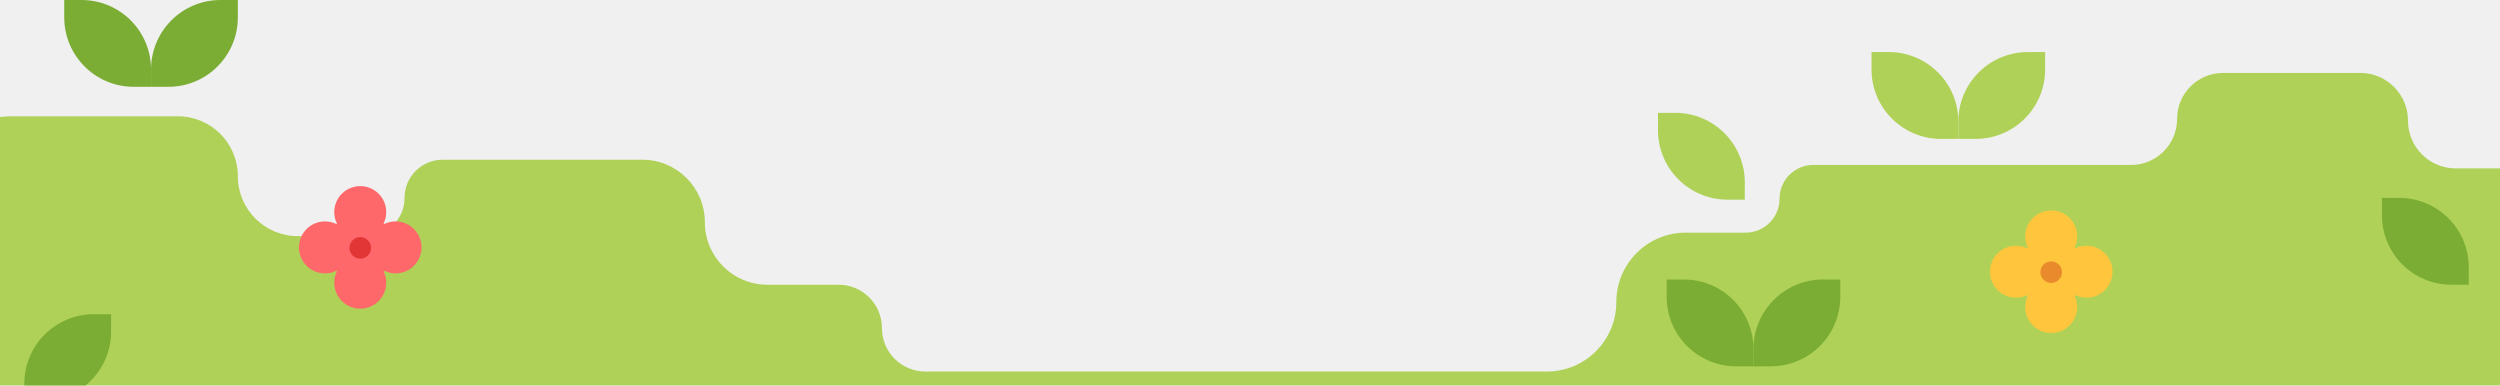
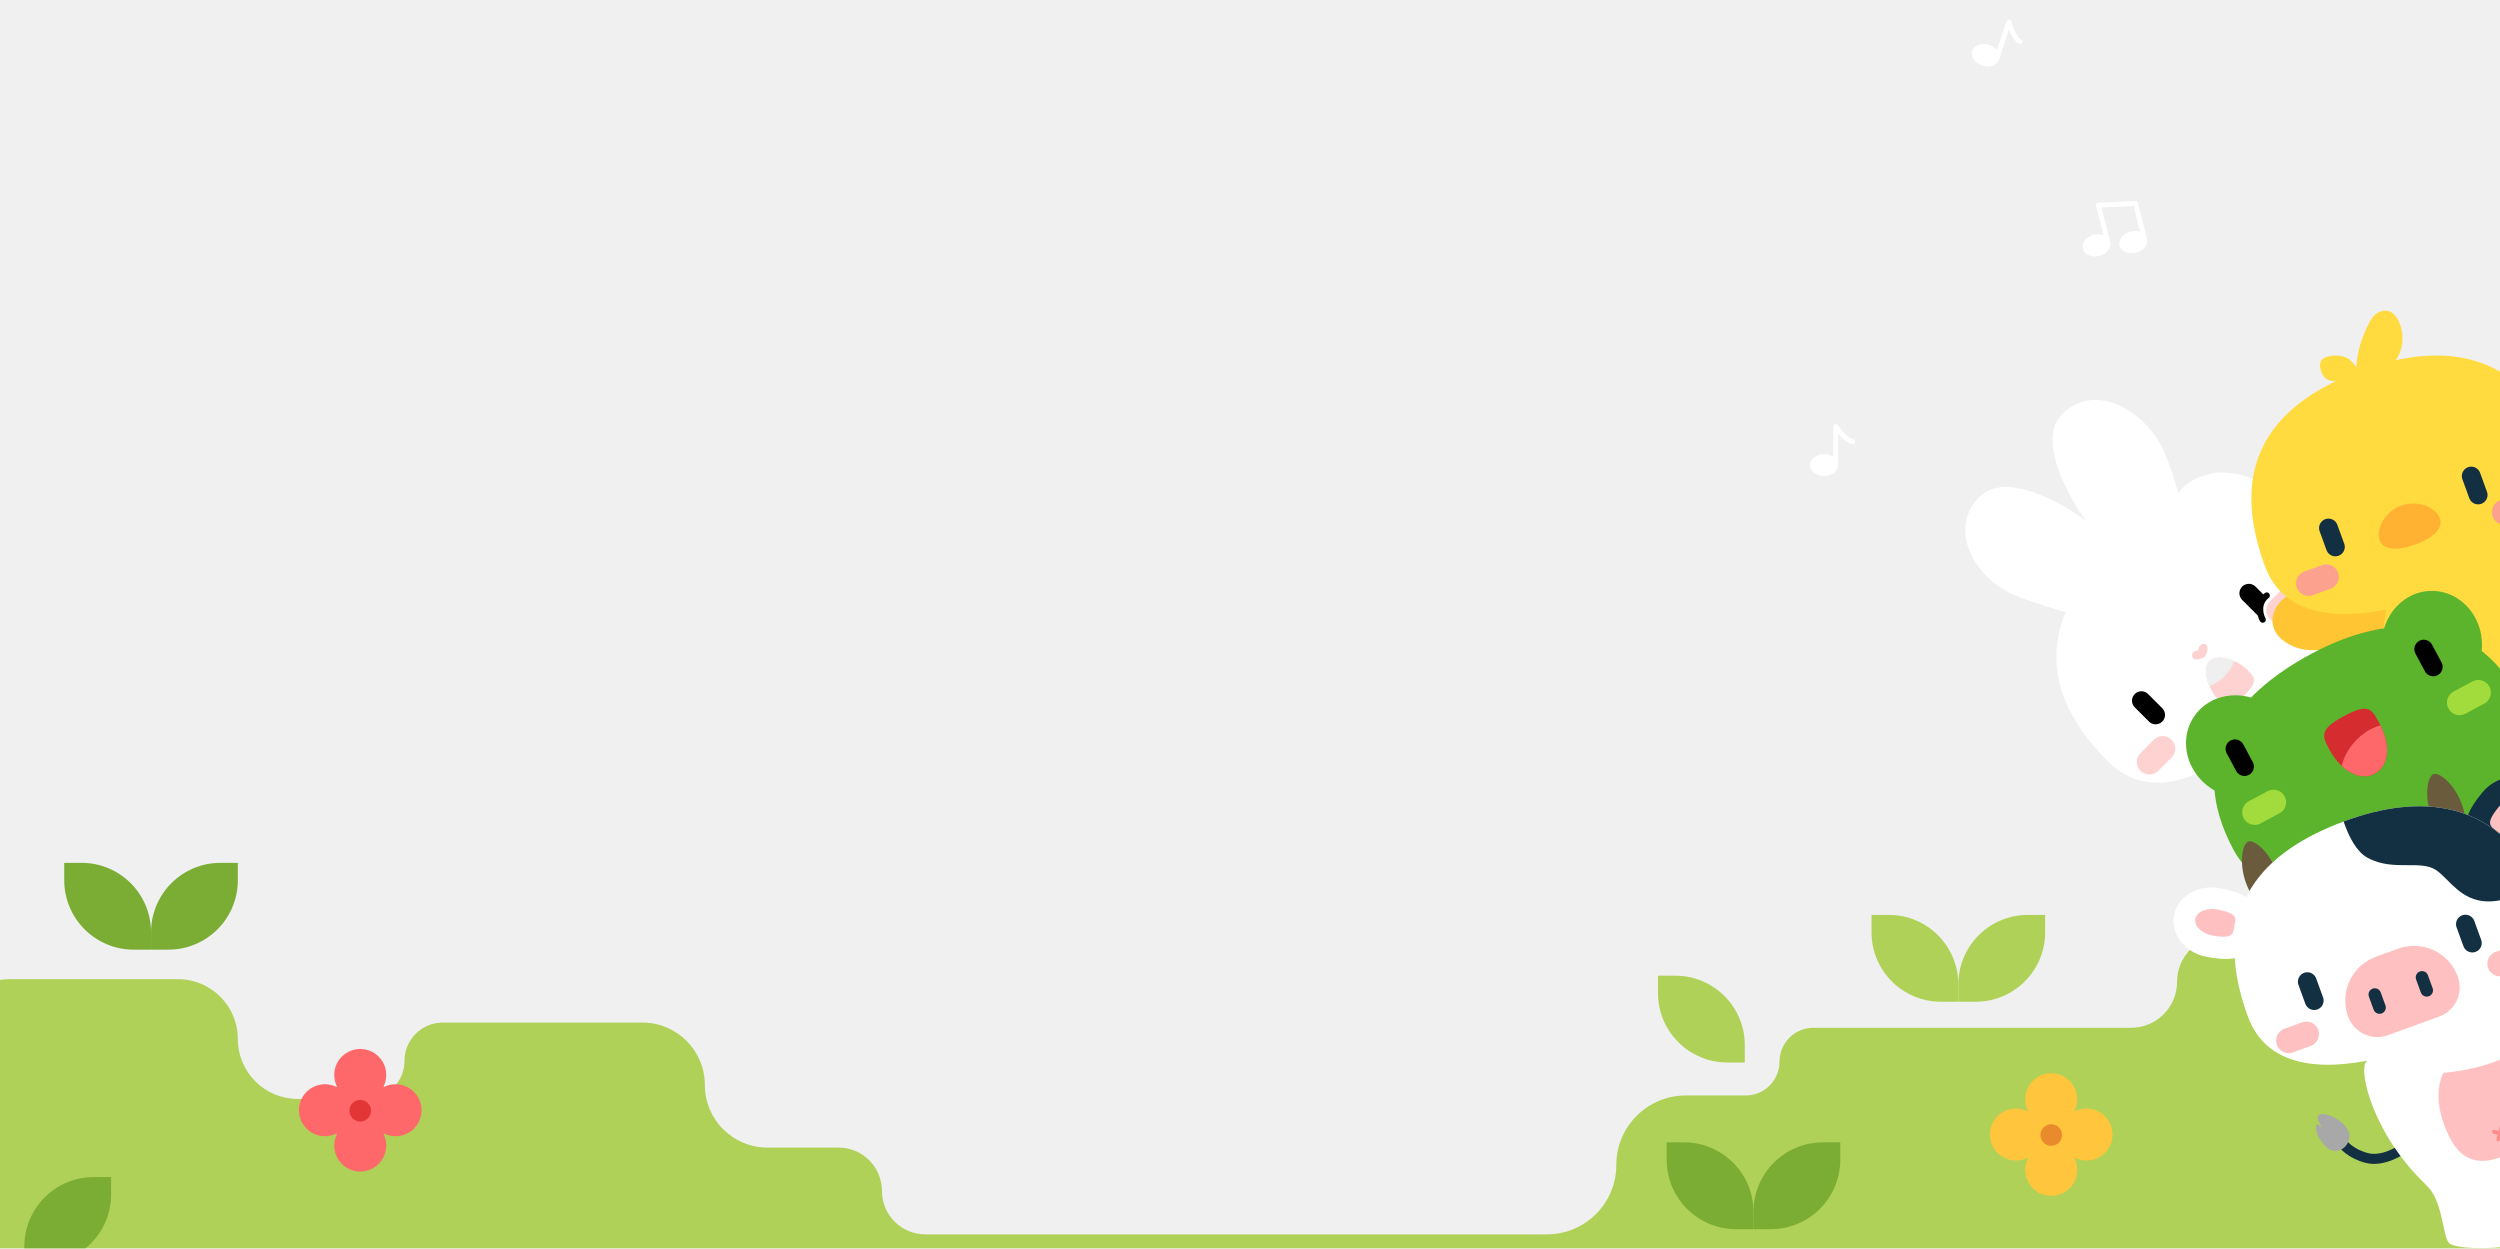
- <svg xmlns="http://www.w3.org/2000/svg" width="1440" height="222" viewBox="0 0 1440 222" fill="none">
-   <g clip-path="url(#clip0_1948_256)">
-     <path fill-rule="evenodd" clip-rule="evenodd" d="M1254 68.5C1254 53.864 1265.86 42 1280.5 42H1359.5C1374.69 42 1387 54.312 1387 69.5V69.5C1387 84.688 1399.31 97 1414.5 97H1509C1531.09 97 1549 114.909 1549 137V201C1549 223.091 1531.09 241 1509 241H1429C1406.91 241 1389 258.909 1389 281V329.5C1389 336.956 1382.96 343 1375.5 343V343C1368.04 343 1362 336.956 1362 329.5V319C1362 305.745 1351.25 295 1338 295H1271.5C1261.84 295 1254 287.165 1254 277.5V277.5C1254 267.835 1246.16 260 1236.5 260H1197C1174.91 260 1157 277.909 1157 300V350.5C1157 357.404 1151.4 363 1144.5 363V363C1137.6 363 1132 357.404 1132 350.5V321C1132 298.909 1114.09 281 1092 281H975.5C966.94 281 960 287.94 960 296.5V296.5C960 305.06 953.06 312 944.5 312H685C675.059 312 667 320.059 667 330V335.5C667 342.404 661.404 348 654.5 348V348C647.596 348 642 342.404 642 335.5V321.5C642 306.864 630.136 295 615.5 295H535C516.775 295 502 309.775 502 328V348.5C502 355.404 496.404 361 489.5 361V361C482.596 361 477 355.404 477 348.5V314.5C477 294.894 461.106 279 441.5 279H425C414.507 279 406 287.507 406 298V298C406 308.493 397.493 317 387 317H253.5C242.178 317 233 307.822 233 296.5V296.5C233 285.178 223.822 276 212.5 276H125C102.909 276 85 293.909 85 316V350.5C85 357.404 79.404 363 72.5 363V363C65.596 363 60 357.404 60 350.5V295C60 272.909 42.091 255 20 255H6C-16.091 255 -34 237.091 -34 215V107C-34 84.909 -16.091 67 6 67H102.5C121.554 67 137 82.446 137 101.5V101.5C137 120.554 152.446 136 171.5 136H211C223.15 136 233 126.15 233 114V114C233 101.85 242.85 92 255 92H370C389.882 92 406 108.118 406 128V128C406 147.882 422.118 164 442 164H483C496.807 164 508 175.193 508 189V189C508 202.807 519.193 214 533 214H648H658H891C913.091 214 931 196.091 931 174V174C931 151.909 948.909 134 971 134H1005.5C1016.27 134 1025 125.27 1025 114.5V114.5C1025 103.73 1033.73 95 1044.5 95H1227.5C1242.14 95 1254 83.135 1254 68.5V68.5Z" fill="#AFD157" />
-     <path d="M1078 30H1088C1110.09 30 1128 47.909 1128 70V80H1118C1095.91 80 1078 62.091 1078 40V30Z" fill="#AFD157" />
-     <path d="M1178 30H1168C1145.91 30 1128 47.909 1128 70V80H1138C1160.09 80 1178 62.091 1178 40V30Z" fill="#AFD157" />
-     <path d="M960 161H970C992.091 161 1010 178.909 1010 201V211H1000C977.909 211 960 193.091 960 171V161Z" fill="#7BAD34" />
-     <path d="M1060 161H1050C1027.91 161 1010 178.909 1010 201V211H1020C1042.09 211 1060 193.091 1060 171V161Z" fill="#7BAD34" />
-     <path d="M1372 114H1382C1404.09 114 1422 131.909 1422 154V164H1412C1389.91 164 1372 146.091 1372 124V114Z" fill="#7BAD34" />
-     <path d="M64 181H54C31.909 181 14 198.909 14 221V231H24C46.091 231 64 213.091 64 191V181Z" fill="#7BAD34" />
-     <path d="M37 0H47C69.091 0 87 17.909 87 40V50H77C54.909 50 37 32.091 37 10V0Z" fill="#7BAD34" />
-     <path d="M137 0H127C104.909 0 87 17.909 87 40V50H97C119.091 50 137 32.091 137 10V0Z" fill="#7BAD34" />
-     <path d="M955 65H965C987.091 65 1005 82.909 1005 105V115H995C972.909 115 955 97.091 955 75V65Z" fill="#AFD157" />
-     <path fill-rule="evenodd" clip-rule="evenodd" d="M218.085 111.582C212.241 105.738 202.766 105.738 196.921 111.582C192.297 116.207 191.332 123.105 194.026 128.679C194.128 128.89 193.89 129.128 193.679 129.026C188.106 126.332 181.207 127.297 176.583 131.922C170.739 137.766 170.739 147.241 176.583 153.086C181.207 157.71 188.105 158.675 193.679 155.981C193.89 155.879 194.128 156.118 194.026 156.328C191.332 161.902 192.297 168.8 196.921 173.425C202.766 179.269 212.241 179.269 218.085 173.425C222.71 168.8 223.675 161.902 220.981 156.328C220.879 156.118 221.117 155.879 221.328 155.981C226.901 158.675 233.799 157.71 238.424 153.086C244.268 147.241 244.268 137.766 238.424 131.922C233.799 127.297 226.901 126.332 221.328 129.026C221.117 129.128 220.879 128.89 220.981 128.679C223.675 123.105 222.71 116.207 218.085 111.582Z" fill="#FF686B" />
-     <circle cx="207.501" cy="142.778" r="6.219" transform="rotate(45 207.501 142.778)" fill="#E23636" />
-     <path fill-rule="evenodd" clip-rule="evenodd" d="M1192.09 125.582C1186.24 119.738 1176.77 119.738 1170.92 125.582C1166.3 130.207 1165.33 137.105 1168.03 142.679C1168.13 142.89 1167.89 143.128 1167.68 143.026C1162.11 140.332 1155.21 141.297 1150.58 145.922C1144.74 151.766 1144.74 161.241 1150.58 167.086C1155.21 171.71 1162.11 172.675 1167.68 169.981C1167.89 169.879 1168.13 170.118 1168.03 170.328C1165.33 175.902 1166.3 182.8 1170.92 187.425C1176.77 193.269 1186.24 193.269 1192.09 187.425C1196.71 182.8 1197.68 175.902 1194.98 170.328C1194.88 170.118 1195.12 169.879 1195.33 169.981C1200.9 172.675 1207.8 171.71 1212.42 167.086C1218.27 161.241 1218.27 151.766 1212.42 145.922C1207.8 141.297 1200.9 140.332 1195.33 143.026C1195.12 143.128 1194.88 142.89 1194.98 142.679C1197.68 137.105 1196.71 130.207 1192.09 125.582Z" fill="#FFC53D" />
-     <circle cx="1181.5" cy="156.778" r="6.219" transform="rotate(45 1181.5 156.778)" fill="#E98B2D" />
+ <svg xmlns="http://www.w3.org/2000/svg" width="1440" height="719" viewBox="0 0 1440 719" fill="none">
+   <g clip-path="url(#clip0_1966_1671)">
+     <path fill-rule="evenodd" clip-rule="evenodd" d="M1254 565.5C1254 550.864 1265.86 539 1280.5 539H1359.5C1374.69 539 1387 551.312 1387 566.5V566.5C1387 581.688 1399.31 594 1414.5 594H1509C1531.09 594 1549 611.909 1549 634V698C1549 720.091 1531.09 738 1509 738H1429C1406.91 738 1389 755.909 1389 778V826.5C1389 833.956 1382.96 840 1375.5 840V840C1368.04 840 1362 833.956 1362 826.5V816C1362 802.745 1351.25 792 1338 792H1271.5C1261.84 792 1254 784.165 1254 774.5V774.5C1254 764.835 1246.16 757 1236.5 757H1197C1174.91 757 1157 774.909 1157 797V847.5C1157 854.404 1151.4 860 1144.5 860V860C1137.6 860 1132 854.404 1132 847.5V818C1132 795.909 1114.09 778 1092 778H975.5C966.94 778 960 784.94 960 793.5V793.5C960 802.06 953.06 809 944.5 809H685C675.059 809 667 817.059 667 827V832.5C667 839.404 661.404 845 654.5 845V845C647.596 845 642 839.404 642 832.5V818.5C642 803.864 630.136 792 615.5 792H535C516.775 792 502 806.775 502 825V845.5C502 852.404 496.404 858 489.5 858V858C482.596 858 477 852.404 477 845.5V811.5C477 791.894 461.106 776 441.5 776H425C414.507 776 406 784.507 406 795V795C406 805.493 397.493 814 387 814H253.5C242.178 814 233 804.822 233 793.5V793.5C233 782.178 223.822 773 212.5 773H125C102.909 773 85 790.909 85 813V847.5C85 854.404 79.404 860 72.5 860V860C65.596 860 60 854.404 60 847.5V792C60 769.909 42.091 752 20 752H6C-16.091 752 -34 734.091 -34 712V604C-34 581.909 -16.091 564 6 564H102.5C121.554 564 137 579.446 137 598.5V598.5C137 617.554 152.446 633 171.5 633H211C223.15 633 233 623.15 233 611V611C233 598.85 242.85 589 255 589H370C389.882 589 406 605.118 406 625V625C406 644.882 422.118 661 442 661H483C496.807 661 508 672.193 508 686V686C508 699.807 519.193 711 533 711H648H658H891C913.091 711 931 693.091 931 671V671C931 648.909 948.909 631 971 631H1005.5C1016.27 631 1025 622.27 1025 611.5V611.5C1025 600.73 1033.73 592 1044.5 592H1227.5C1242.14 592 1254 580.136 1254 565.5V565.5Z" fill="#AFD157" />
+     <path d="M1078 527H1088C1110.09 527 1128 544.909 1128 567V577H1118C1095.91 577 1078 559.091 1078 537V527Z" fill="#AFD157" />
+     <path d="M1178 527H1168C1145.91 527 1128 544.909 1128 567V577H1138C1160.09 577 1178 559.091 1178 537V527Z" fill="#AFD157" />
+     <path d="M960 658H970C992.091 658 1010 675.909 1010 698V708H1000C977.909 708 960 690.091 960 668V658Z" fill="#7BAD34" />
+     <path d="M1060 658H1050C1027.91 658 1010 675.909 1010 698V708H1020C1042.09 708 1060 690.091 1060 668V658Z" fill="#7BAD34" />
+     <path d="M1372 611H1382C1404.09 611 1422 628.909 1422 651V661H1412C1389.91 661 1372 643.091 1372 621V611Z" fill="#7BAD34" />
+     <path d="M64 678H54C31.909 678 14 695.909 14 718V728H24C46.091 728 64 710.091 64 688V678Z" fill="#7BAD34" />
+     <path d="M37 497H47C69.091 497 87 514.909 87 537V547H77C54.909 547 37 529.091 37 507V497Z" fill="#7BAD34" />
+     <path d="M137 497H127C104.909 497 87 514.909 87 537V547H97C119.091 547 137 529.091 137 507V497Z" fill="#7BAD34" />
+     <path d="M955 562H965C987.091 562 1005 579.909 1005 602V612H995C972.909 612 955 594.091 955 572V562Z" fill="#AFD157" />
+     <path fill-rule="evenodd" clip-rule="evenodd" d="M218.085 608.582C212.241 602.738 202.766 602.738 196.921 608.582C192.297 613.207 191.332 620.105 194.026 625.679C194.128 625.89 193.89 626.128 193.679 626.026C188.106 623.332 181.207 624.297 176.583 628.922C170.739 634.766 170.739 644.241 176.583 650.086C181.207 654.71 188.105 655.675 193.679 652.981C193.89 652.879 194.128 653.118 194.026 653.328C191.332 658.902 192.297 665.8 196.921 670.425C202.766 676.269 212.241 676.269 218.085 670.425C222.71 665.8 223.675 658.902 220.981 653.328C220.879 653.118 221.117 652.879 221.328 652.981C226.901 655.675 233.799 654.71 238.424 650.086C244.268 644.241 244.268 634.766 238.424 628.922C233.799 624.297 226.901 623.332 221.328 626.026C221.117 626.128 220.879 625.89 220.981 625.679C223.675 620.105 222.71 613.207 218.085 608.582Z" fill="#FF686B" />
+     <circle cx="207.501" cy="639.778" r="6.219" transform="rotate(45 207.501 639.778)" fill="#E23636" />
+     <path fill-rule="evenodd" clip-rule="evenodd" d="M1192.09 622.582C1186.24 616.738 1176.77 616.738 1170.92 622.582C1166.3 627.207 1165.33 634.105 1168.03 639.679C1168.13 639.89 1167.89 640.128 1167.68 640.026C1162.11 637.332 1155.21 638.297 1150.58 642.922C1144.74 648.766 1144.74 658.241 1150.58 664.086C1155.21 668.71 1162.11 669.675 1167.68 666.981C1167.89 666.879 1168.13 667.118 1168.03 667.328C1165.33 672.902 1166.3 679.8 1170.92 684.425C1176.77 690.269 1186.24 690.269 1192.09 684.425C1196.71 679.8 1197.68 672.902 1194.98 667.328C1194.88 667.118 1195.12 666.879 1195.33 666.981C1200.9 669.675 1207.8 668.71 1212.42 664.086C1218.27 658.241 1218.27 648.766 1212.42 642.922C1207.8 638.297 1200.9 637.332 1195.33 640.026C1195.12 640.128 1194.88 639.89 1194.98 639.679C1197.68 634.105 1196.71 627.207 1192.09 622.582Z" fill="#FFC53D" />
+     <circle cx="1181.5" cy="653.778" r="6.219" transform="rotate(45 1181.5 653.778)" fill="#E98B2D" />
+   </g>
+   <g clip-path="url(#clip1_1966_1671)">
+     <g clip-path="url(#clip2_1966_1671)">
+       <path d="M1294.56 484.871C1281.16 471.832 1279.55 444.4 1280.41 432.314C1281.3 431.431 1283.85 429.748 1287.01 430.081C1290.96 430.496 1313.91 468.015 1317.8 477.209C1321.7 486.404 1311.3 501.169 1294.56 484.871Z" fill="#EFEFEF" />
+       <path d="M1355.36 512.282C1350.19 514.451 1326.63 498.039 1317.41 487.367L1358.26 457.759C1367.06 465.109 1383.58 481.525 1383.11 484.531C1382.52 488.289 1361.82 509.572 1355.36 512.282Z" fill="#EFEFEF" />
+       <path d="M1330.47 492.904C1312.22 496.578 1281.55 436.27 1286.53 419.831C1291.51 403.392 1309.8 386.84 1322.31 384.051C1334.82 381.262 1399.91 408.537 1396.41 426.967C1392.91 445.397 1348.73 489.231 1330.47 492.904Z" fill="white" />
+       <path d="M1415.27 452.371C1417.44 447.204 1401.03 423.65 1390.36 414.425L1360.75 455.28C1368.1 464.077 1384.52 480.591 1387.52 480.122C1391.28 479.536 1412.56 458.831 1415.27 452.371Z" fill="white" />
+       <path d="M1393.11 386.314C1380.13 372.871 1349.03 374.921 1335.1 377.626C1333.97 378.76 1331.68 381.917 1331.61 385.477C1331.53 389.927 1371.12 410.806 1381.06 413.949C1391.01 417.093 1409.35 403.116 1393.11 386.314Z" fill="white" />
+       <path d="M1319.83 472.589C1333.47 486.231 1348.43 477.83 1362.83 463.426C1377.24 449.021 1385.64 434.067 1372 420.425C1354.06 402.491 1332.23 404.017 1317.83 418.421C1303.42 432.826 1301.9 454.655 1319.83 472.589Z" fill="#F4F4F4" />
+       <path d="M1353.85 456.046C1353.74 456.152 1353.62 456.236 1353.48 456.294C1353.35 456.352 1353.2 456.382 1353.05 456.383L1345.93 456.362C1345.64 456.341 1345.38 456.214 1345.19 456.006C1344.99 455.799 1344.89 455.526 1344.89 455.242C1344.89 454.959 1345 454.685 1345.19 454.477C1345.38 454.268 1345.65 454.14 1345.93 454.117L1353.03 454.09C1353.17 454.089 1353.32 454.117 1353.46 454.174C1353.6 454.23 1353.72 454.313 1353.83 454.418C1353.93 454.523 1354.01 454.647 1354.07 454.784C1354.13 454.922 1354.15 455.069 1354.15 455.218C1354.16 455.369 1354.14 455.52 1354.08 455.663C1354.03 455.805 1353.95 455.936 1353.85 456.046Z" fill="#FFD2D2" />
+       <path d="M1350.33 459.561C1350.23 459.666 1350.11 459.749 1349.97 459.806C1349.83 459.863 1349.69 459.893 1349.54 459.894C1349.39 459.894 1349.25 459.866 1349.11 459.809C1348.97 459.753 1348.85 459.67 1348.74 459.565C1348.64 459.461 1348.56 459.337 1348.5 459.2C1348.44 459.063 1348.42 458.917 1348.42 458.769L1348.42 451.719C1348.42 451.571 1348.44 451.424 1348.5 451.288C1348.56 451.151 1348.64 451.027 1348.74 450.922C1348.85 450.818 1348.97 450.735 1349.11 450.678C1349.25 450.622 1349.39 450.593 1349.54 450.594C1349.84 450.595 1350.12 450.713 1350.33 450.922C1350.54 451.131 1350.66 451.415 1350.66 451.711L1350.66 458.777C1350.66 459.071 1350.54 459.352 1350.33 459.561V459.561Z" fill="#FFD2D2" />
+       <path d="M1244.98 257.001C1254.15 274.354 1262.6 317.837 1269.75 332.399L1234.72 367.431C1220.16 360.279 1178.03 350.482 1159.58 342.407C1136.7 332.391 1122.01 304.324 1140.08 286.257C1154.99 271.34 1186.62 288.985 1201.77 300.215C1190.54 285.062 1173.41 252.929 1187.81 238.523C1205.88 220.456 1233.31 234.919 1244.98 257.001Z" fill="white" />
+       <path d="M1214.27 438.624C1240.96 465.315 1279.08 444.897 1314.65 409.324C1350.23 373.751 1369.35 344.503 1321.98 297.131C1302.18 277.335 1297.12 272.179 1278.22 272.179C1272.08 272.179 1257.97 276.88 1254 285.559C1251.83 293.876 1232.81 297.854 1218 312.667C1182.42 348.24 1166.59 390.945 1214.27 438.624Z" fill="white" />
+       <path d="M1295.33 341.709L1303.51 349.892" stroke="black" stroke-width="10.849" stroke-linecap="round" />
+       <path d="M1233.45 403.592L1241.63 411.775" stroke="black" stroke-width="10.849" stroke-linecap="round" />
+       <path d="M1320.32 343.76L1312.65 351.431" stroke="white" stroke-width="21.697" stroke-linecap="round" />
+       <path d="M1305.61 343.035C1304.51 343.814 1302.23 346.21 1301.88 349.566C1301.53 352.921 1302.67 355.843 1303.29 356.884" stroke="black" stroke-width="3.616" stroke-linecap="round" />
+       <path d="M1320.32 343.76L1312.65 351.431" stroke="#FFD2D2" stroke-width="14.465" stroke-linecap="round" />
+       <path d="M1245.72 431.207L1238.05 438.878" stroke="#FFD2D2" stroke-width="14.465" stroke-linecap="round" />
+       <path d="M1277.15 402.291C1281.76 406.899 1284.08 409.216 1292.51 400.778C1300.95 392.34 1299.05 390.435 1294.03 385.414C1289.01 380.394 1277.23 376.173 1272.57 380.833C1267.91 385.493 1272.54 397.682 1277.15 402.291Z" fill="#FFD2D2" />
+       <path fill-rule="evenodd" clip-rule="evenodd" d="M1286.93 380.809C1281.68 378.532 1275.61 377.792 1272.57 380.833C1269.57 383.832 1270.42 389.949 1272.63 395.158C1275.6 394.079 1278.61 392.175 1281.26 389.526C1283.94 386.851 1285.85 383.806 1286.93 380.809Z" fill="#EFEFEF" />
+       <path d="M1267.5 371.583C1266.5 372.587 1266.46 373.465 1266.25 374.511C1265.2 374.72 1264.32 374.762 1263.32 375.766C1262.07 377.02 1262.65 379.064 1263.74 379.531C1265.2 380.158 1267.78 379.671 1270.01 378.277C1271.41 376.046 1271.9 373.467 1271.27 372.002C1270.8 370.915 1268.76 370.328 1267.5 371.583Z" fill="#FFD2D2" />
+     </g>
+     <g clip-path="url(#clip3_1966_1671)">
+       <path d="M1320.85 372.283C1337.9 379.937 1366.01 366.481 1377.94 358.796C1378.57 357.322 1379.52 353.541 1378.26 350.211C1376.69 346.048 1332.17 341.371 1321.77 342.148C1311.37 342.925 1299.53 362.714 1320.85 372.283Z" fill="#FFC532" />
+       <path d="M1402.74 452.198C1397.14 451.98 1382.73 427.151 1378.88 413.581L1428.42 404.012C1433.28 414.392 1441.31 436.249 1439.62 438.775C1437.5 441.933 1409.74 452.471 1402.74 452.198Z" fill="#FFC532" />
+       <path d="M1388.37 424.117C1370.27 419.731 1367.97 352.114 1379.43 339.321C1390.89 326.527 1414.46 319.255 1426.98 322.014C1439.5 324.774 1486.96 376.999 1476 392.224C1465.04 407.448 1406.47 428.503 1388.37 424.117Z" fill="#FFDB40" />
+       <path d="M1482.36 423.219C1486.51 419.452 1481.59 391.169 1475.81 378.299L1431.71 402.812C1434.66 413.892 1442.56 435.796 1445.48 436.642C1449.13 437.699 1477.17 427.928 1482.36 423.219Z" fill="#FFDB40" />
+       <path d="M1490.19 353.985C1484.1 336.313 1455.05 325.027 1441.28 321.594C1439.78 322.142 1436.37 324.038 1434.8 327.235C1432.85 331.232 1459.9 366.885 1467.59 373.938C1475.28 380.991 1497.8 376.075 1490.19 353.985Z" fill="#FFDB40" />
+       <path d="M1425.13 400.589C1424.99 400.641 1424.85 400.665 1424.7 400.659C1424.55 400.654 1424.4 400.619 1424.27 400.557L1417.82 397.527C1417.57 397.388 1417.39 397.162 1417.3 396.892C1417.21 396.623 1417.23 396.331 1417.35 396.074C1417.47 395.817 1417.69 395.615 1417.95 395.508C1418.21 395.4 1418.51 395.396 1418.77 395.495L1425.21 398.468C1425.35 398.53 1425.47 398.618 1425.57 398.727C1425.67 398.836 1425.75 398.964 1425.8 399.103C1425.85 399.243 1425.87 399.391 1425.87 399.539C1425.86 399.687 1425.82 399.832 1425.76 399.967C1425.7 400.107 1425.62 400.234 1425.51 400.341C1425.4 400.448 1425.27 400.533 1425.13 400.589Z" fill="#FFB132" />
+       <path d="M1420.46 402.289C1420.32 402.34 1420.18 402.364 1420.03 402.358C1419.88 402.352 1419.74 402.318 1419.6 402.256C1419.47 402.194 1419.35 402.106 1419.25 401.997C1419.15 401.888 1419.07 401.761 1419.02 401.622C1418.97 401.483 1418.95 401.335 1418.95 401.187C1418.96 401.04 1419 400.895 1419.06 400.761L1422.04 394.371C1422.1 394.237 1422.19 394.116 1422.3 394.016C1422.41 393.916 1422.53 393.839 1422.67 393.788C1422.81 393.737 1422.96 393.715 1423.11 393.722C1423.26 393.728 1423.4 393.764 1423.53 393.827C1423.8 393.953 1424.01 394.18 1424.11 394.458C1424.21 394.736 1424.2 395.043 1424.07 395.312L1421.09 401.716C1420.96 401.981 1420.74 402.187 1420.46 402.289V402.289Z" fill="#FFB132" />
+       <path d="M1304.39 325.627C1317.3 361.098 1360.48 358.703 1407.75 341.497C1455.02 324.29 1489.92 298.267 1477.01 262.797C1455 202.316 1408.27 195.841 1361 213.047C1313.72 230.253 1281.33 262.266 1304.39 325.627Z" fill="#FFDB40" />
+       <path d="M1452.74 291.258L1442.55 294.968" stroke="#FCA18E" stroke-width="14.465" stroke-linecap="round" />
+       <path d="M1339.92 332.32L1329.73 336.03" stroke="#FCA18E" stroke-width="14.465" stroke-linecap="round" />
+       <path d="M1423.44 274.213L1427.4 285.087" stroke="#123041" stroke-width="10.849" stroke-linecap="round" />
+       <path d="M1341.21 304.143L1345.17 315.017" stroke="#123041" stroke-width="10.849" stroke-linecap="round" />
+       <path d="M1370.69 311.117C1372.94 317.31 1381.66 317.128 1391.23 313.644C1400.8 310.161 1407.6 304.695 1405.35 298.501C1403.09 292.308 1392.64 287.733 1383.07 291.216C1373.5 294.7 1368.43 304.924 1370.69 311.117Z" fill="#FFB132" />
+       <path d="M1365.28 184.722C1358.29 197.617 1356.1 210.026 1357.75 219.996L1375.19 211.458C1382.37 207.942 1386.32 196.531 1382.1 185.963C1377.88 175.394 1368.83 178.165 1365.28 184.722Z" fill="#FFDB40" />
+       <path d="M1351.6 206.056C1355.95 208.022 1359.25 214.557 1360.35 217.579C1353.92 219.267 1342.79 221.153 1339.47 217.852C1336.15 214.551 1335.52 209.176 1337.37 207.167C1339.21 205.158 1346.16 203.598 1351.6 206.056Z" fill="#FFDB40" />
+     </g>
+     <g clip-path="url(#clip4_1966_1671)">
+       <ellipse cx="28.908" cy="31.155" rx="28.908" ry="31.155" transform="matrix(-1.00001 -0.00896163 -0.00896066 0.999906 1429.92 340.593)" fill="#5BB42B" />
+       <ellipse cx="1289.64" cy="430.082" rx="28.909" ry="31.154" transform="matrix(0.546604 -0.837302 0.837481 0.546604 224.53 1274.81)" fill="#5BB42B" />
+       <path d="M1346.07 560.856C1336.97 544.533 1347.93 515.359 1354.55 502.812C1355.96 502.055 1359.65 500.781 1363.07 501.746C1367.36 502.951 1375.89 546.888 1376.02 557.319C1376.15 567.751 1357.46 581.26 1346.07 560.856Z" fill="#4B9B3A" />
+       <path d="M1404.8 600.161C1399.23 600.741 1381.43 578.214 1375.69 565.329L1423.37 548.813C1429.66 558.394 1440.72 578.888 1439.4 581.63C1437.75 585.057 1411.77 599.436 1404.8 600.161Z" fill="#4B9B3A" />
+       <path d="M1386.59 574.408C1368.06 572.64 1356.16 506.039 1365.69 491.745C1375.21 477.451 1397.51 466.901 1410.29 467.852C1423.07 468.804 1477.48 513.749 1468.79 530.377C1460.11 547.006 1405.13 576.175 1386.59 574.408Z" fill="#5BB42B" />
+       <path d="M1479.49 560.153C1483.06 555.834 1474.17 528.538 1466.63 516.62L1426.46 547.156C1430.95 557.704 1441.89 578.262 1444.9 578.684C1448.66 579.21 1475.03 565.551 1479.49 560.153Z" fill="#5BB42B" />
+       <path d="M1477.4 490.51C1468.86 473.884 1438.5 466.845 1424.39 465.403C1422.97 466.161 1419.87 468.522 1418.78 471.909C1417.41 476.143 1449.26 507.587 1457.87 513.475C1466.48 519.363 1488.08 511.293 1477.4 490.51Z" fill="#5BB42B" />
+       <path d="M1380.75 549.006C1391.1 568.332 1408.14 565.176 1426.1 555.557C1444.06 545.938 1456.13 533.499 1445.78 514.173C1432.17 488.767 1409.91 482.184 1391.95 491.803C1373.99 501.422 1367.14 523.6 1380.75 549.006Z" fill="#A1DC3C" />
+       <path d="M1419.63 545.892C1419.5 545.963 1419.36 546.007 1419.21 546.023C1419.07 546.039 1418.92 546.025 1418.77 545.983L1411.96 543.901C1411.69 543.799 1411.48 543.601 1411.36 543.347C1411.23 543.092 1411.21 542.801 1411.29 542.529C1411.37 542.258 1411.56 542.028 1411.8 541.884C1412.05 541.74 1412.34 541.694 1412.61 541.754L1419.41 543.781C1419.56 543.823 1419.69 543.893 1419.8 543.987C1419.92 544.08 1420.01 544.196 1420.08 544.326C1420.15 544.457 1420.2 544.6 1420.21 544.748C1420.23 544.896 1420.21 545.045 1420.17 545.187C1420.13 545.334 1420.06 545.472 1419.97 545.593C1419.88 545.714 1419.77 545.816 1419.63 545.892Z" fill="#5BB42B" />
+       <path d="M1415.25 548.239C1415.12 548.309 1414.98 548.353 1414.83 548.369C1414.69 548.384 1414.54 548.37 1414.4 548.328C1414.26 548.286 1414.12 548.216 1414.01 548.122C1413.9 548.029 1413.8 547.914 1413.73 547.783C1413.66 547.653 1413.62 547.51 1413.6 547.363C1413.59 547.216 1413.6 547.067 1413.65 546.926L1415.69 540.177C1415.73 540.036 1415.8 539.904 1415.89 539.789C1415.99 539.675 1416.1 539.58 1416.23 539.51C1416.36 539.44 1416.51 539.397 1416.65 539.382C1416.8 539.368 1416.95 539.383 1417.09 539.426C1417.37 539.513 1417.61 539.708 1417.75 539.969C1417.89 540.23 1417.92 540.535 1417.84 540.819L1415.79 547.582C1415.7 547.863 1415.51 548.099 1415.25 548.239V548.239Z" fill="#5BB42B" />
+       <path d="M1286.48 489.443C1304.5 523.069 1347.53 514.367 1392.58 490.238C1437.62 466.109 1468.98 434.96 1450.97 401.334C1425.09 353.03 1376.66 352.308 1331.62 376.437C1286.57 400.566 1258.56 437.313 1286.48 489.443Z" fill="#5BB42B" />
+       <path d="M1396.08 373.908L1401.54 384.109" stroke="black" stroke-width="10.849" stroke-linecap="round" />
+       <path d="M1287.35 431.324L1292.82 441.524" stroke="black" stroke-width="10.849" stroke-linecap="round" />
+       <path d="M1427.52 398.908L1416.68 404.713" stroke="#A1DC3C" stroke-width="14.465" stroke-linecap="round" />
+       <path d="M1309.57 462.087L1298.73 467.893" stroke="#A1DC3C" stroke-width="14.465" stroke-linecap="round" />
+       <path d="M1341.74 431.775C1337.64 424.115 1335.58 420.264 1349.92 412.58C1364.27 404.896 1365.96 408.063 1370.43 416.407C1377.76 430.079 1375.6 441.489 1367.68 445.732C1359.76 449.976 1348.56 444.49 1341.74 431.775Z" fill="#D52C2F" />
+       <path fill-rule="evenodd" clip-rule="evenodd" d="M1371.17 417.831C1377.6 430.866 1375.33 441.635 1367.68 445.73C1362.13 448.703 1354.97 446.901 1348.84 441.182C1349.87 436.454 1352.47 431.444 1356.5 427.051C1360.89 422.258 1366.16 419.093 1371.17 417.831Z" fill="#FF686B" />
+     </g>
+     <g clip-path="url(#clip5_1966_1671)">
+       <path d="M1400.35 469.619C1404.48 480.96 1408.46 479.588 1413.34 477.812C1418.22 476.036 1422.15 474.529 1418.02 463.188C1413.89 451.847 1405.13 444.624 1401.71 445.869C1398.29 447.114 1396.22 458.279 1400.35 469.619Z" fill="#6A5B3D" />
+       <path d="M1293.65 508.452C1297.78 519.792 1301.76 518.42 1306.64 516.644C1311.52 514.868 1315.45 513.361 1311.32 502.02C1307.19 490.679 1298.43 483.457 1295.01 484.701C1291.59 485.946 1289.52 497.111 1293.65 508.452Z" fill="#6A5B3D" />
+       <path d="M1429.75 456.559C1413.61 476.224 1422.18 479.981 1430.76 487.028C1439.35 494.076 1445.03 501.346 1460.84 482.081C1468.87 472.3 1468.42 458.659 1459.84 451.611C1451.25 444.564 1437.78 446.779 1429.75 456.559Z" fill="#123041" />
+       <path d="M1278.46 511.626C1303.47 516.313 1299.32 524.697 1297.28 535.614C1295.23 546.531 1295.55 555.753 1271.05 551.16C1258.62 548.829 1250.19 538.089 1252.24 527.172C1254.29 516.255 1266.03 509.294 1278.46 511.626Z" fill="white" />
+       <path d="M1277.16 523.851C1289.63 526.187 1287.76 529.312 1286.98 533.454C1286.21 537.596 1286.56 541.139 1274.35 538.85C1268.15 537.688 1263.76 533.388 1264.53 529.246C1265.31 525.104 1270.96 522.689 1277.16 523.851Z" fill="#FFC0C1" />
+       <path d="M1439.22 464.867C1431.17 474.668 1434.62 475.86 1437.87 478.535C1441.13 481.209 1443.13 484.152 1451.02 474.551C1455.02 469.676 1455.62 463.557 1452.36 460.883C1449.11 458.209 1443.22 459.993 1439.22 464.867Z" fill="#FFC0C1" />
+       <path d="M1294.67 585.269C1307.58 620.739 1350.76 618.345 1398.03 601.138C1445.31 583.932 1480.21 557.909 1467.3 522.438C1445.28 461.957 1398.55 455.482 1351.28 472.689C1304.01 489.895 1271.61 521.908 1294.67 585.269Z" fill="white" />
+       <path fill-rule="evenodd" clip-rule="evenodd" d="M1349.93 473.185C1352.92 482.06 1357.4 490.61 1363.68 494.063C1371.51 498.362 1379.65 498.35 1386.92 498.339C1393.13 498.33 1398.71 498.322 1402.92 501.006C1405.16 502.433 1407.31 504.586 1409.63 506.917C1416.8 514.108 1425.67 523.002 1444.21 517.547C1450.33 515.743 1455.84 511.932 1460.65 507.162C1436.72 460.97 1394.22 457.058 1351.28 472.689C1350.83 472.853 1350.38 473.018 1349.93 473.185Z" fill="#123041" />
+       <path d="M1420.09 532.306L1424.05 543.18" stroke="#123041" stroke-width="10.849" stroke-linecap="round" />
+       <path d="M1329.02 565.454L1332.98 576.328" stroke="#123041" stroke-width="10.849" stroke-linecap="round" />
+       <path d="M1415.7 562.535C1410.62 548.572 1395.18 541.373 1381.22 546.455L1368.58 551.056C1354.61 556.138 1347.41 571.577 1352.5 585.54V585.54C1355.88 594.849 1366.18 599.648 1375.48 596.26L1404.98 585.525C1414.29 582.136 1419.09 571.844 1415.7 562.535V562.535Z" fill="#FFC0C1" />
+       <path d="M1395.08 562.962L1397.8 570.438" stroke="#123041" stroke-width="7.232" stroke-linecap="round" />
+       <path d="M1367.89 572.857L1370.61 580.333" stroke="#123041" stroke-width="7.232" stroke-linecap="round" />
+       <path d="M1450.13 551.39L1439.93 555.1" stroke="#FFC0C1" stroke-width="14.465" stroke-linecap="round" />
+       <path d="M1328.47 595.669L1318.28 599.379" stroke="#FFC0C1" stroke-width="14.465" stroke-linecap="round" />
+       <path d="M1386.35 660.052C1382.36 663.311 1372.17 669.266 1363.32 667.012C1354.47 664.759 1349.6 659.543 1348.27 657.216" stroke="#123041" stroke-width="5.786" />
+       <path d="M1353.23 655.574C1352.06 662.003 1344.93 665.676 1339.74 660.489C1333.49 654.232 1333.43 648.583 1334.36 647.652C1335.1 646.915 1336.77 649.479 1337.26 649.307C1337.75 649.136 1332.83 643.327 1336.14 641.971C1340.75 640.08 1354.65 647.778 1353.23 655.574Z" fill="#A8A8A8" />
+       <path d="M1474.95 668.154C1473.54 661.833 1432.77 587.03 1425.81 584.981C1418.84 582.932 1365.64 604.202 1362.32 612.677C1359 621.151 1370.18 661.644 1406.34 690.213C1446.64 722.049 1476.36 674.475 1474.95 668.154Z" fill="white" />
+       <path d="M1410.58 715.889C1406.78 711.771 1407.33 691.299 1397.2 682.258L1450.63 671.367C1456.15 681.415 1452.16 713.26 1450.63 715.889C1448.72 719.176 1414.92 720.59 1410.58 715.889Z" fill="white" />
+       <path d="M1410.83 654.888C1419.4 672.171 1432.71 670.742 1446.58 663.859C1460.45 656.976 1469.64 647.245 1461.06 629.962C1449.79 607.242 1432.16 599.962 1418.29 606.845C1404.42 613.728 1399.55 632.169 1410.83 654.888Z" fill="#FFC0C1" />
+       <path d="M1443.95 654.733C1443.83 654.808 1443.68 654.857 1443.54 654.877C1443.39 654.897 1443.24 654.889 1443.1 654.851L1436.22 652.987C1435.95 652.893 1435.73 652.702 1435.6 652.452C1435.47 652.202 1435.43 651.911 1435.51 651.637C1435.58 651.363 1435.76 651.127 1436 650.975C1436.24 650.824 1436.53 650.768 1436.81 650.82L1443.66 652.63C1443.81 652.667 1443.94 652.733 1444.06 652.823C1444.18 652.913 1444.28 653.025 1444.35 653.153C1444.43 653.282 1444.47 653.424 1444.49 653.571C1444.51 653.718 1444.5 653.868 1444.46 654.011C1444.43 654.159 1444.37 654.299 1444.28 654.423C1444.19 654.547 1444.08 654.652 1443.95 654.733Z" fill="#FF8D8D" />
+       <path d="M1439.65 657.218C1439.52 657.292 1439.38 657.341 1439.24 657.361C1439.09 657.381 1438.94 657.372 1438.8 657.334C1438.65 657.296 1438.52 657.231 1438.4 657.141C1438.29 657.051 1438.19 656.939 1438.11 656.811C1438.04 656.683 1437.99 656.541 1437.97 656.395C1437.95 656.248 1437.96 656.099 1438 655.956L1439.83 649.146C1439.86 649.003 1439.93 648.869 1440.02 648.752C1440.11 648.634 1440.22 648.536 1440.35 648.462C1440.48 648.388 1440.62 648.34 1440.77 648.321C1440.91 648.302 1441.06 648.312 1441.2 648.351C1441.49 648.429 1441.73 648.616 1441.88 648.872C1442.03 649.129 1442.07 649.433 1441.99 649.719L1440.17 656.544C1440.09 656.828 1439.9 657.07 1439.65 657.218V657.218Z" fill="#FF8D8D" />
+     </g>
+     <path d="M1459.81 595.149C1450.6 611.415 1419.97 617.215 1405.81 618.082C1404.43 617.268 1401.43 614.783 1400.47 611.354C1399.27 607.067 1432.38 576.944 1441.22 571.41C1450.07 565.877 1471.32 574.817 1459.81 595.149Z" fill="white" />
+   </g>
+   <ellipse cx="1207.59" cy="141.333" rx="8.111" ry="6.293" transform="rotate(-14.1104 1207.59 141.333)" fill="white" />
+   <ellipse cx="1228.75" cy="139.475" rx="8.111" ry="6.293" transform="rotate(-14.1104 1228.75 139.475)" fill="white" />
+   <path d="M1235.33 138.11L1230.08 117.223L1208.67 118.132L1213.92 139.019" stroke="white" stroke-width="2.797" stroke-linecap="round" stroke-linejoin="round" />
+   <ellipse cx="1050.71" cy="267.893" rx="8.111" ry="6.293" fill="white" />
+   <path d="M1057.41 267.191V245.655C1059.37 248.498 1064.07 254.213 1067.2 254.325" stroke="white" stroke-width="2.797" stroke-linecap="round" stroke-linejoin="round" />
+   <g clip-path="url(#clip6_1966_1671)">
+     <ellipse cx="1143.75" cy="31.768" rx="8.111" ry="6.293" transform="rotate(18.0245 1143.75 31.7678)" fill="white" />
+     <path d="M1150.35 33.179L1157.01 12.699C1157.99 16.009 1160.69 22.898 1163.64 23.973" stroke="white" stroke-width="2.797" stroke-linecap="round" stroke-linejoin="round" />
  </g>
  <defs>
-     <clipPath id="clip0_1948_256">
-       <rect width="1440" height="222" fill="white" />
+     <clipPath id="clip0_1966_1671">
+       <rect width="1440" height="222" fill="white" transform="translate(0 497)" />
+     </clipPath>
+     <clipPath id="clip1_1966_1671">
+       <rect width="361" height="673.491" fill="white" transform="translate(1079 45.5094)" />
+     </clipPath>
+     <clipPath id="clip2_1966_1671">
+       <rect width="235.796" height="329.825" fill="white" transform="matrix(-0.707161 0.707053 0.707161 0.707053 1245.75 173.455)" />
+     </clipPath>
+     <clipPath id="clip3_1966_1671">
+       <rect width="219.896" height="291.473" fill="white" transform="matrix(-0.939709 0.341974 0.342066 0.939676 1450.9 138.016)" />
+     </clipPath>
+     <clipPath id="clip4_1966_1671">
+       <rect width="203.256" height="266.887" fill="white" transform="matrix(-0.88153 0.472127 0.472239 0.881471 1411.54 312.318)" />
+     </clipPath>
+     <clipPath id="clip5_1966_1671">
+       <rect width="227.853" height="434.103" fill="white" transform="matrix(-0.939709 0.341974 0.342066 0.939676 1450.57 415.019)" />
+     </clipPath>
+     <clipPath id="clip6_1966_1671">
+       <rect width="34.403" height="37.479" fill="white" transform="translate(1139.67) rotate(18.0245)" />
    </clipPath>
  </defs>
</svg>
